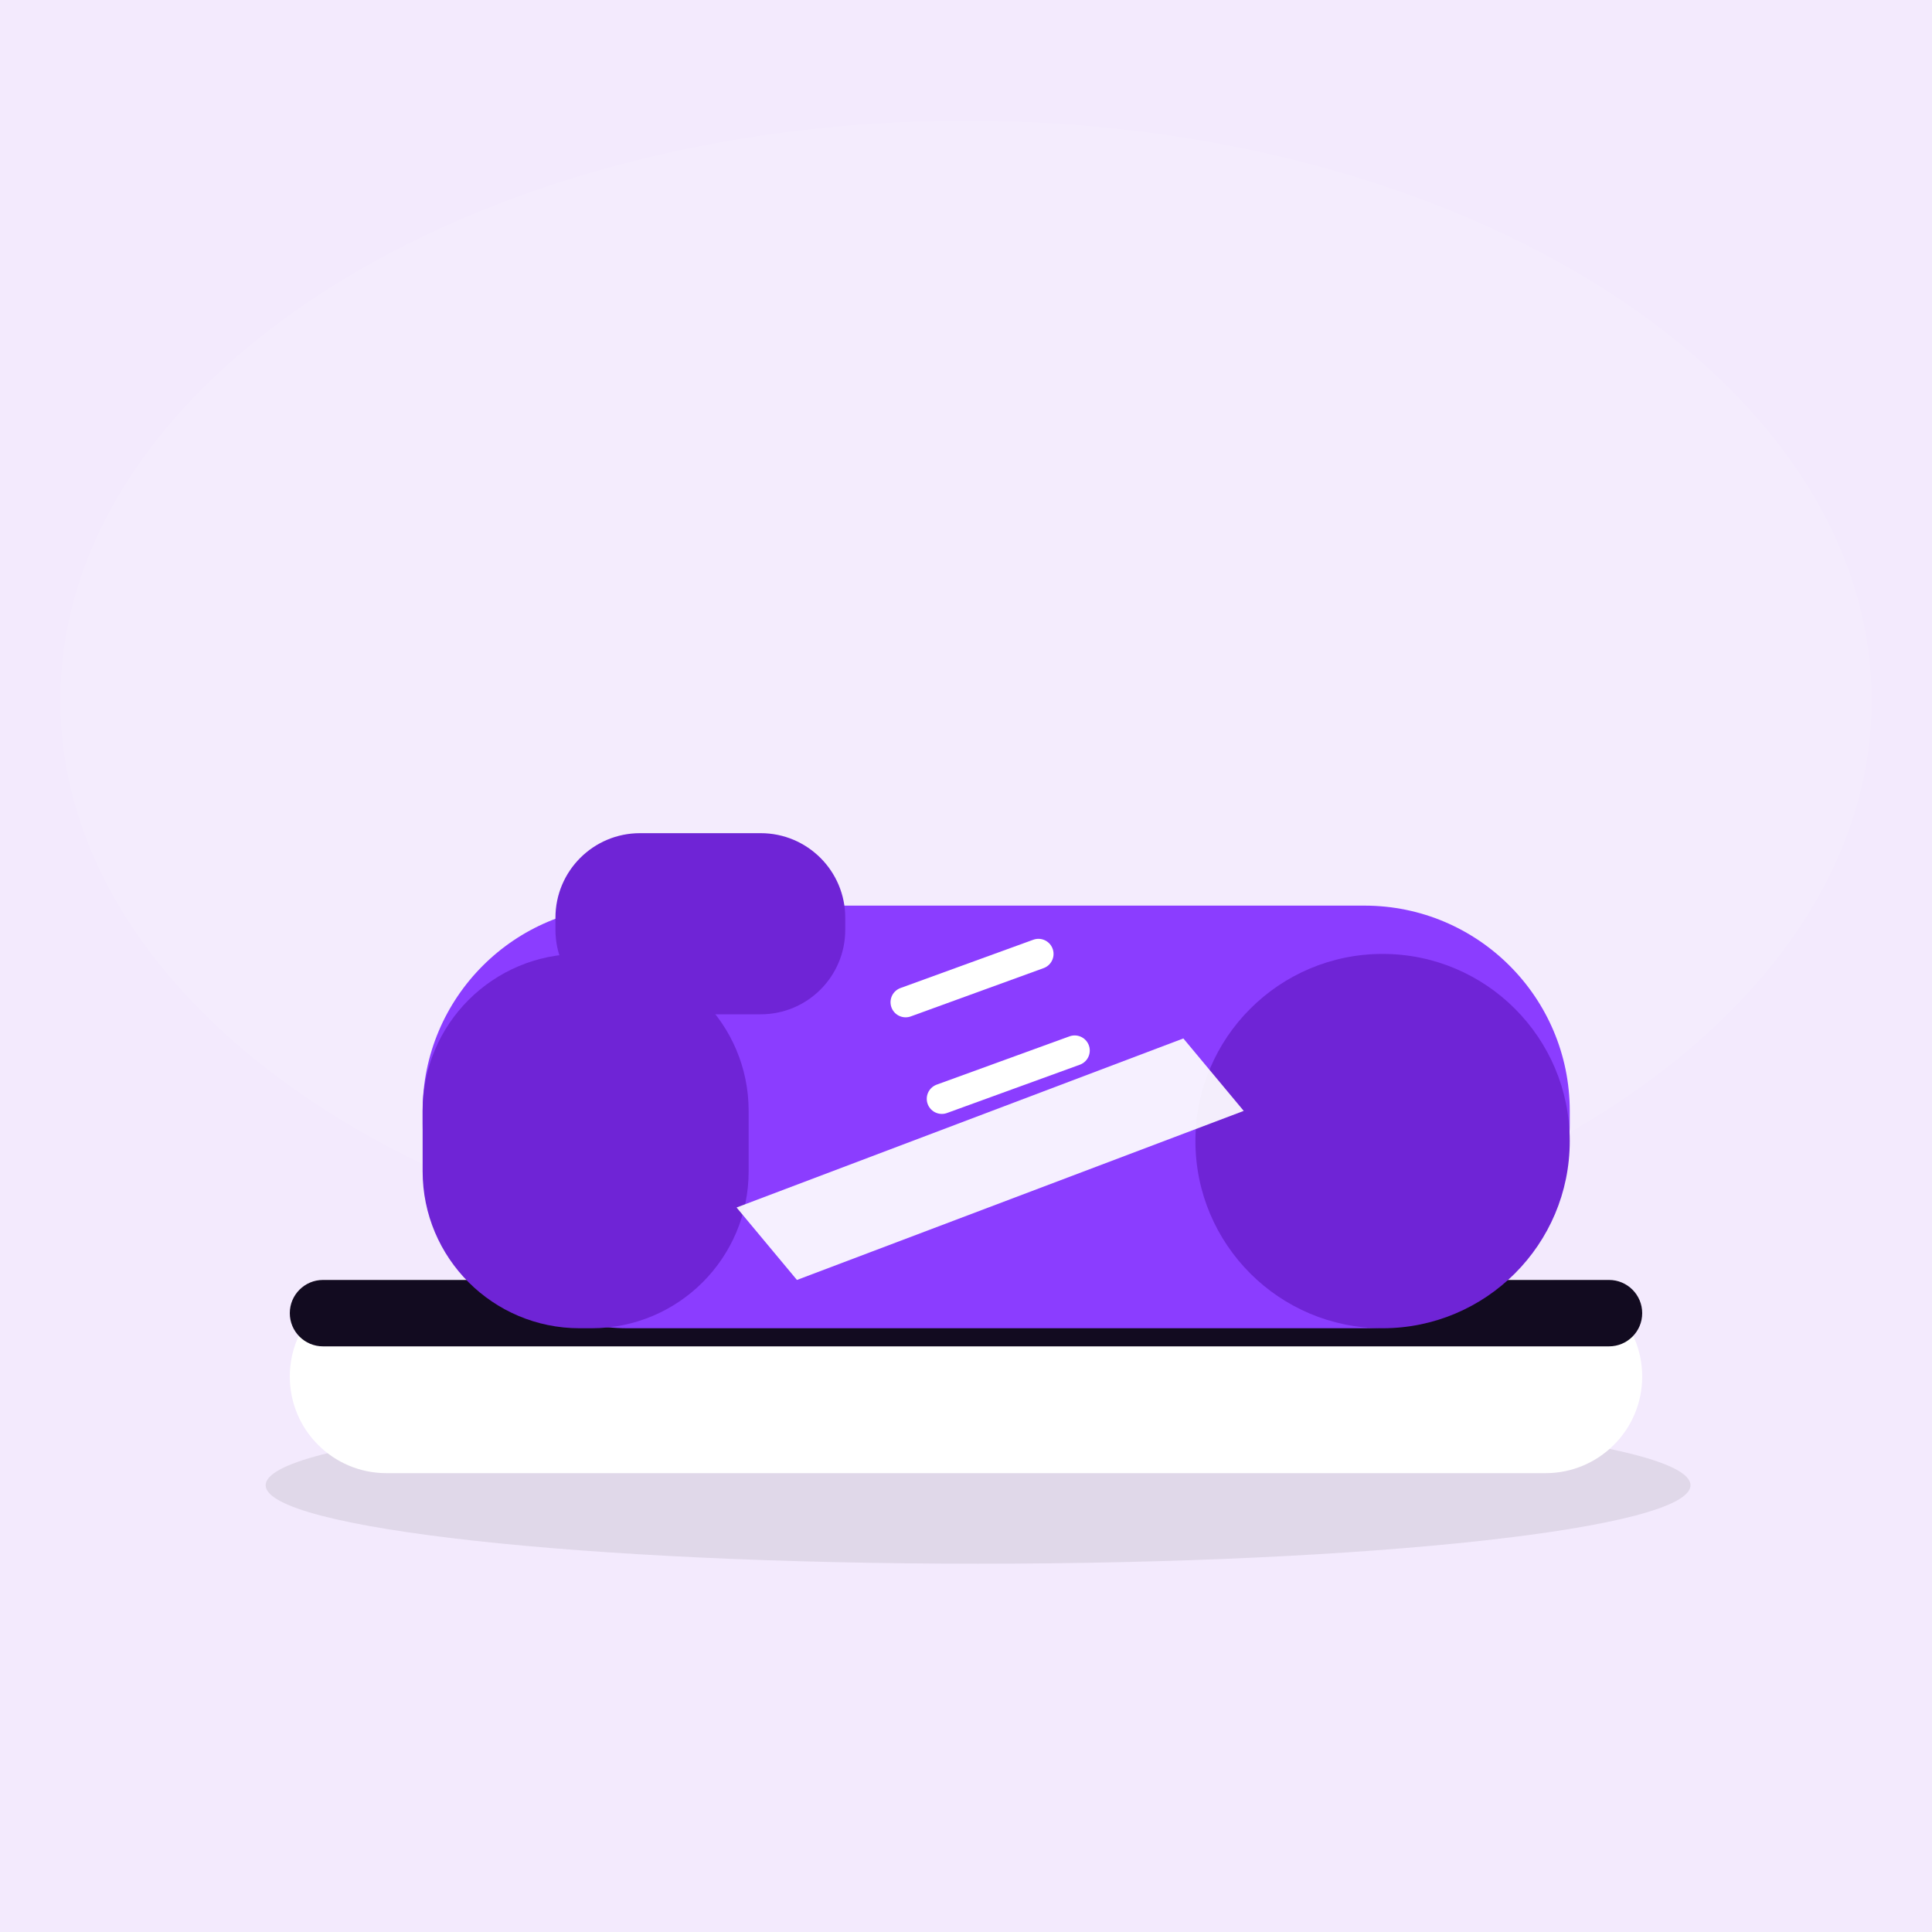
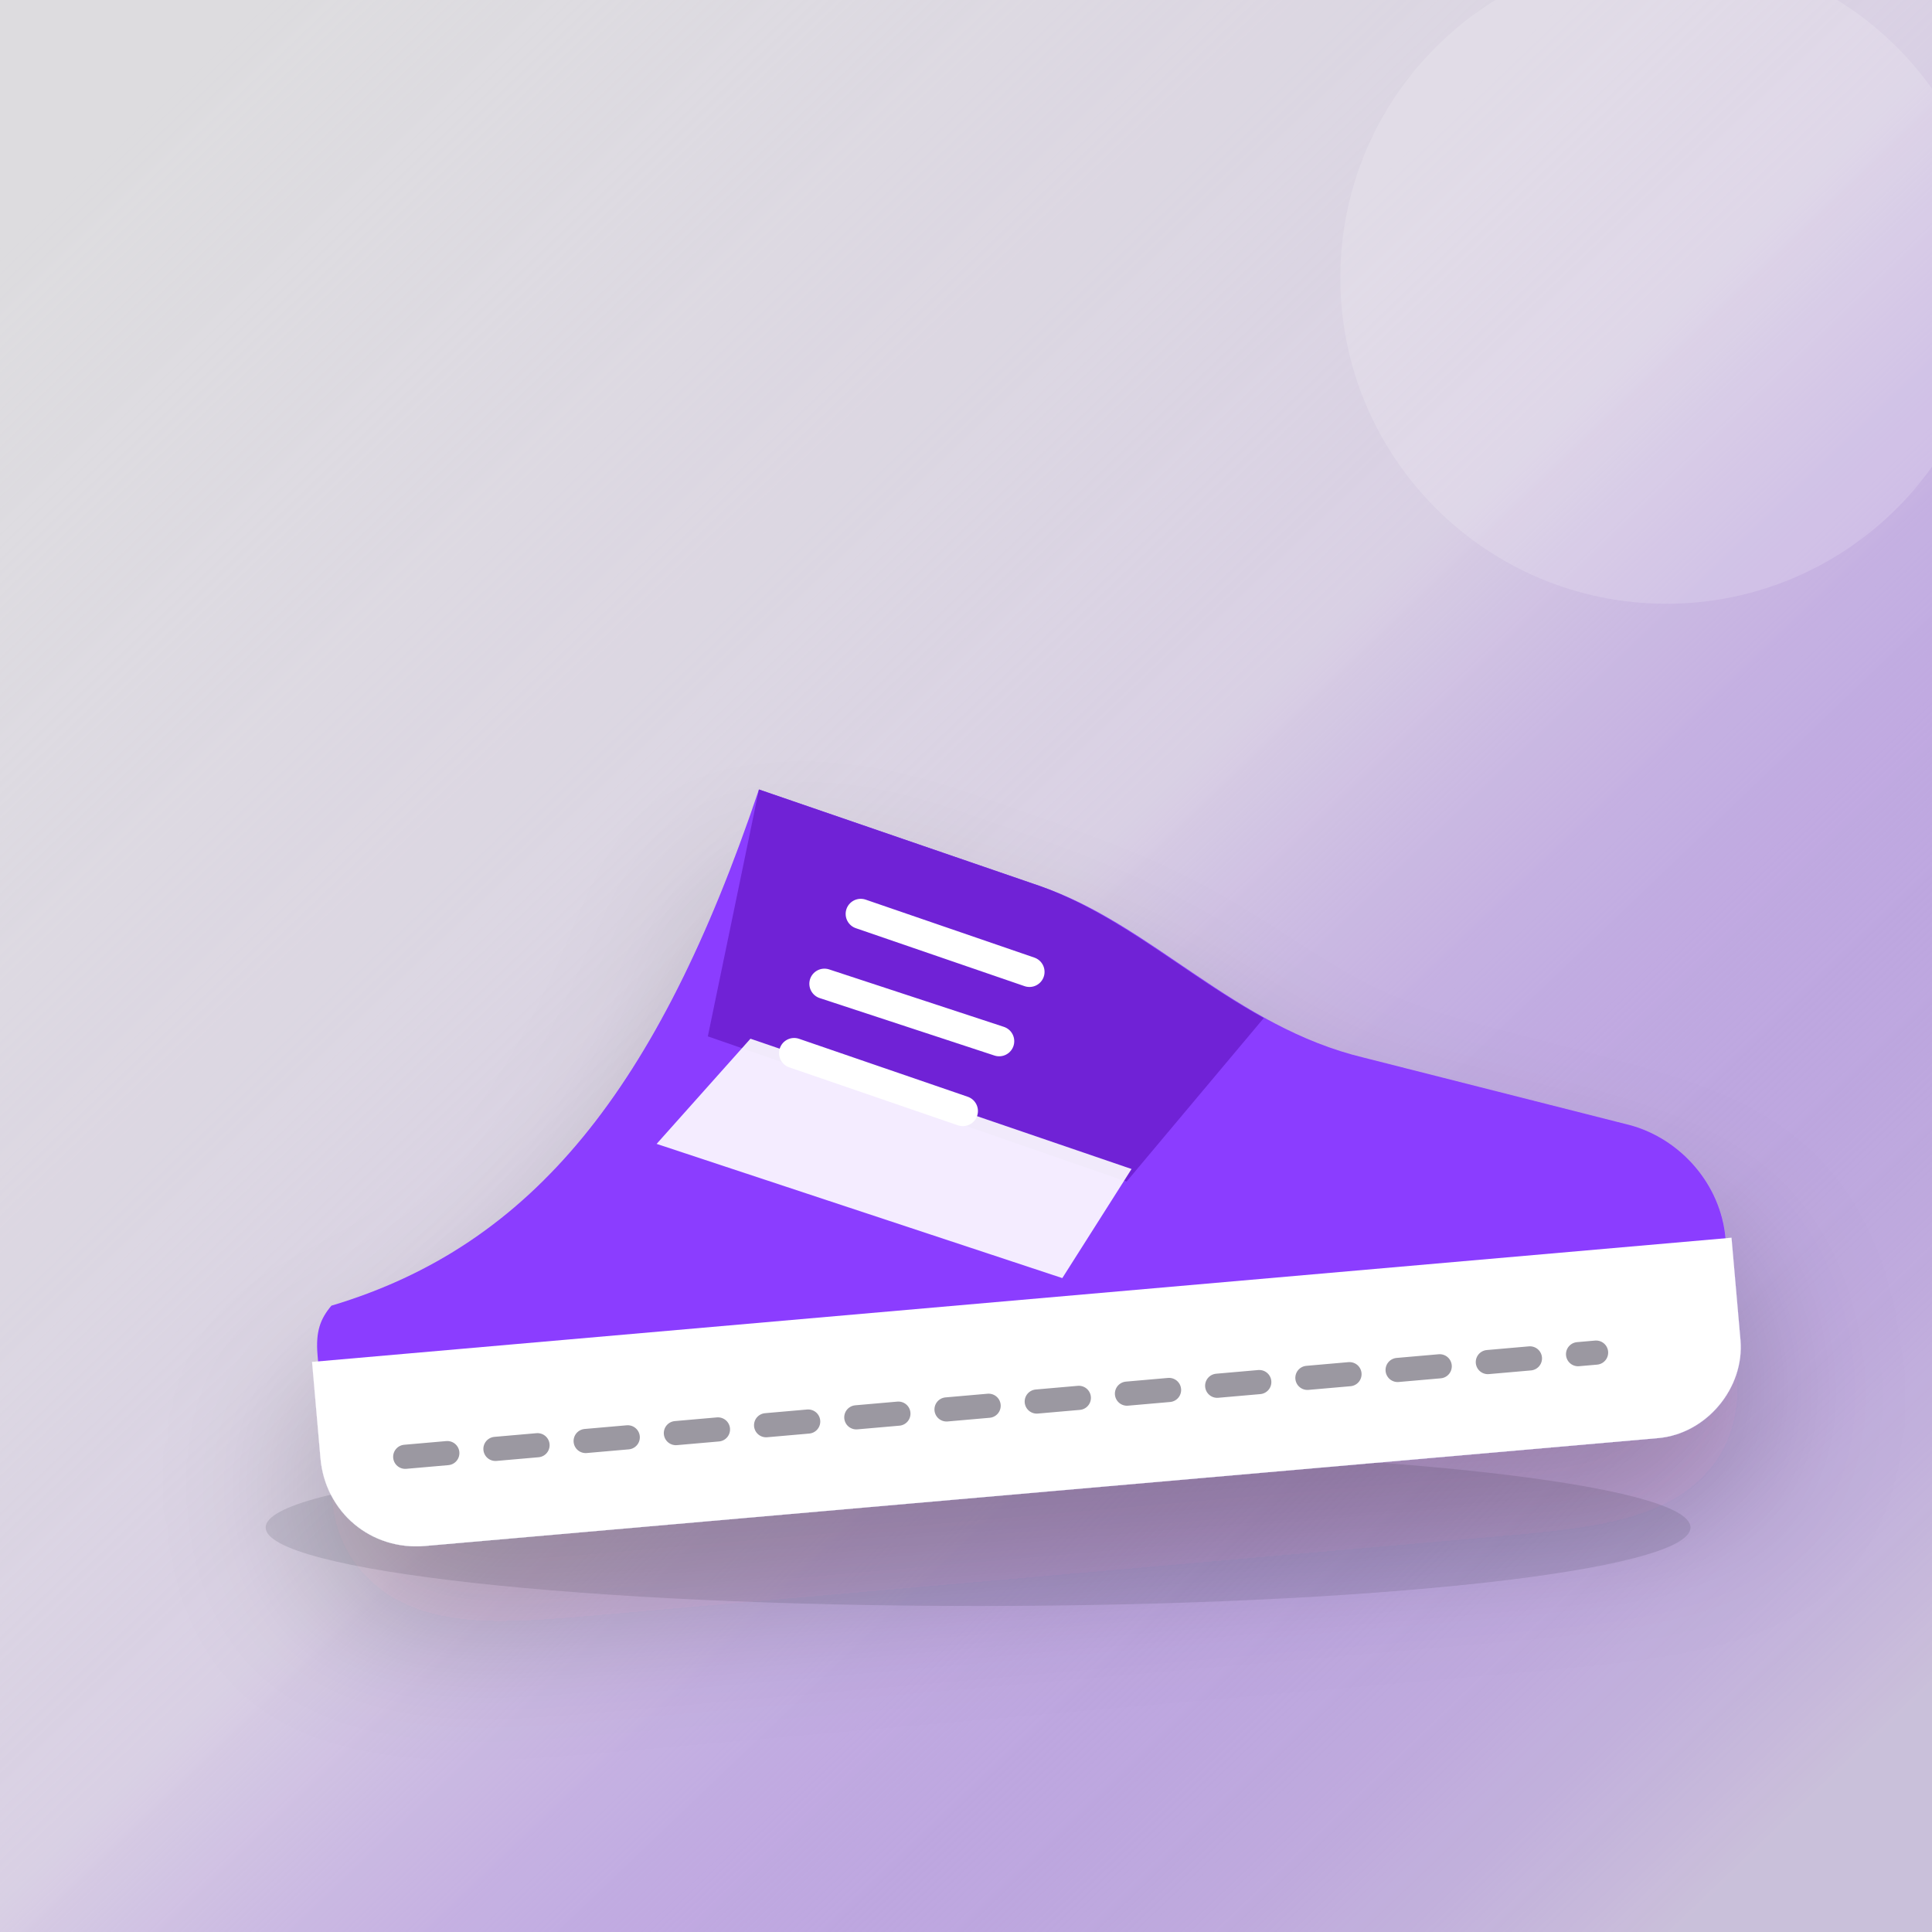
<svg xmlns="http://www.w3.org/2000/svg" viewBox="0 0 320 320" role="img" aria-label="Sneaker">
-   <rect width="320" height="320" fill="#f3eafd" />
-   <ellipse cx="160" cy="116" rx="150" ry="96" fill="#ffffff" opacity="0.10" />
-   <ellipse cx="162" cy="246" rx="118" ry="13" fill="#000000" opacity="0.08" />
-   <rect x="48" y="212" width="224" height="32" rx="16" fill="#ffffff" />
-   <rect x="48" y="212" width="224" height="11" rx="5.5" fill="#120b20" />
-   <rect x="70" y="150" width="190" height="70" rx="34" fill="#8b3dff" />
-   <rect x="198" y="158" width="62" height="62" rx="31" fill="#6f24d6" />
-   <rect x="70" y="158" width="54" height="62" rx="26" fill="#6f24d6" />
-   <rect x="92" y="138" width="48" height="30" rx="14" fill="#6f24d6" />
-   <path d="M122 200 L196 172 L206 184 L132 212 Z" fill="#ffffff" opacity="0.92" />
-   <g stroke="#ffffff" stroke-width="5" stroke-linecap="round">
-     <line x1="150" y1="166" x2="172" y2="158" />
-     <line x1="156" y1="182" x2="178" y2="174" />
+   <defs>
+     <linearGradient id="stage" x1="24" y1="18" x2="296" y2="302" gradientUnits="userSpaceOnUse">
+       <stop stop-color="#ffffff" stop-opacity="0.48" />
+       <stop offset="0.5" stop-color="#f3eafd" />
+       <stop offset="1" stop-color="#8b3dff" stop-opacity="0.14" />
+     </linearGradient>
+     <radialGradient id="glow" cx="0" cy="0" r="1" gradientTransform="translate(86 58) rotate(48) scale(196)">
+       <stop stop-color="#120b20" stop-opacity="0.24" />
+       <stop offset="1" stop-color="#120b20" stop-opacity="0" />
+     </radialGradient>
+     <filter id="shadow" x="-30%" y="-30%" width="160%" height="180%">
+       <feDropShadow dx="0" dy="14" stdDeviation="12" flood-color="#1c120c" flood-opacity="0.22" />
+     </filter>
+   </defs>
+   <rect width="320" height="320" fill="url(#stage)" />
+   <rect width="320" height="320" fill="url(#glow)" />
+   <circle cx="276" cy="46" r="54" fill="#ffffff" opacity="0.16" />
+   <ellipse cx="162" cy="253" rx="118" ry="13" fill="#111827" opacity="0.12" />
+   <g filter="url(#shadow)" transform="rotate(-5 160 190)">
+     <path d="M53 207c34-7 57-31 78-79l45 20c18 8 30 26 51 33l43 15c8 3 14 11 14 20v9H50v-10c0-4 1-6 3-8Z" fill="#8b3dff" />
+     <path d="M131 128l45 20c13 6 23 17 35 25l-25 25-67-30 12-40Z" fill="#6f24d6" />
+     <path d="m126 169 61 27-13 17-65-28 17-16Z" fill="#ffffff" opacity="0.9" />
+     <g stroke="#ffffff" stroke-width="5" stroke-linecap="round">
+       <path d="m146 150 27 12" />
+       <path d="m139 161 28 12" />
+       <path d="m133 172 27 12" />
+     </g>
+     <path d="M49 216h236v17c0 8-7 15-15 15H65c-9 0-16-7-16-16v-16Z" fill="#fff" />
+     <path d="M63 233h198" stroke="#120b20" stroke-opacity="0.42" stroke-width="4" stroke-linecap="round" stroke-dasharray="7 8" />
  </g>
</svg>
